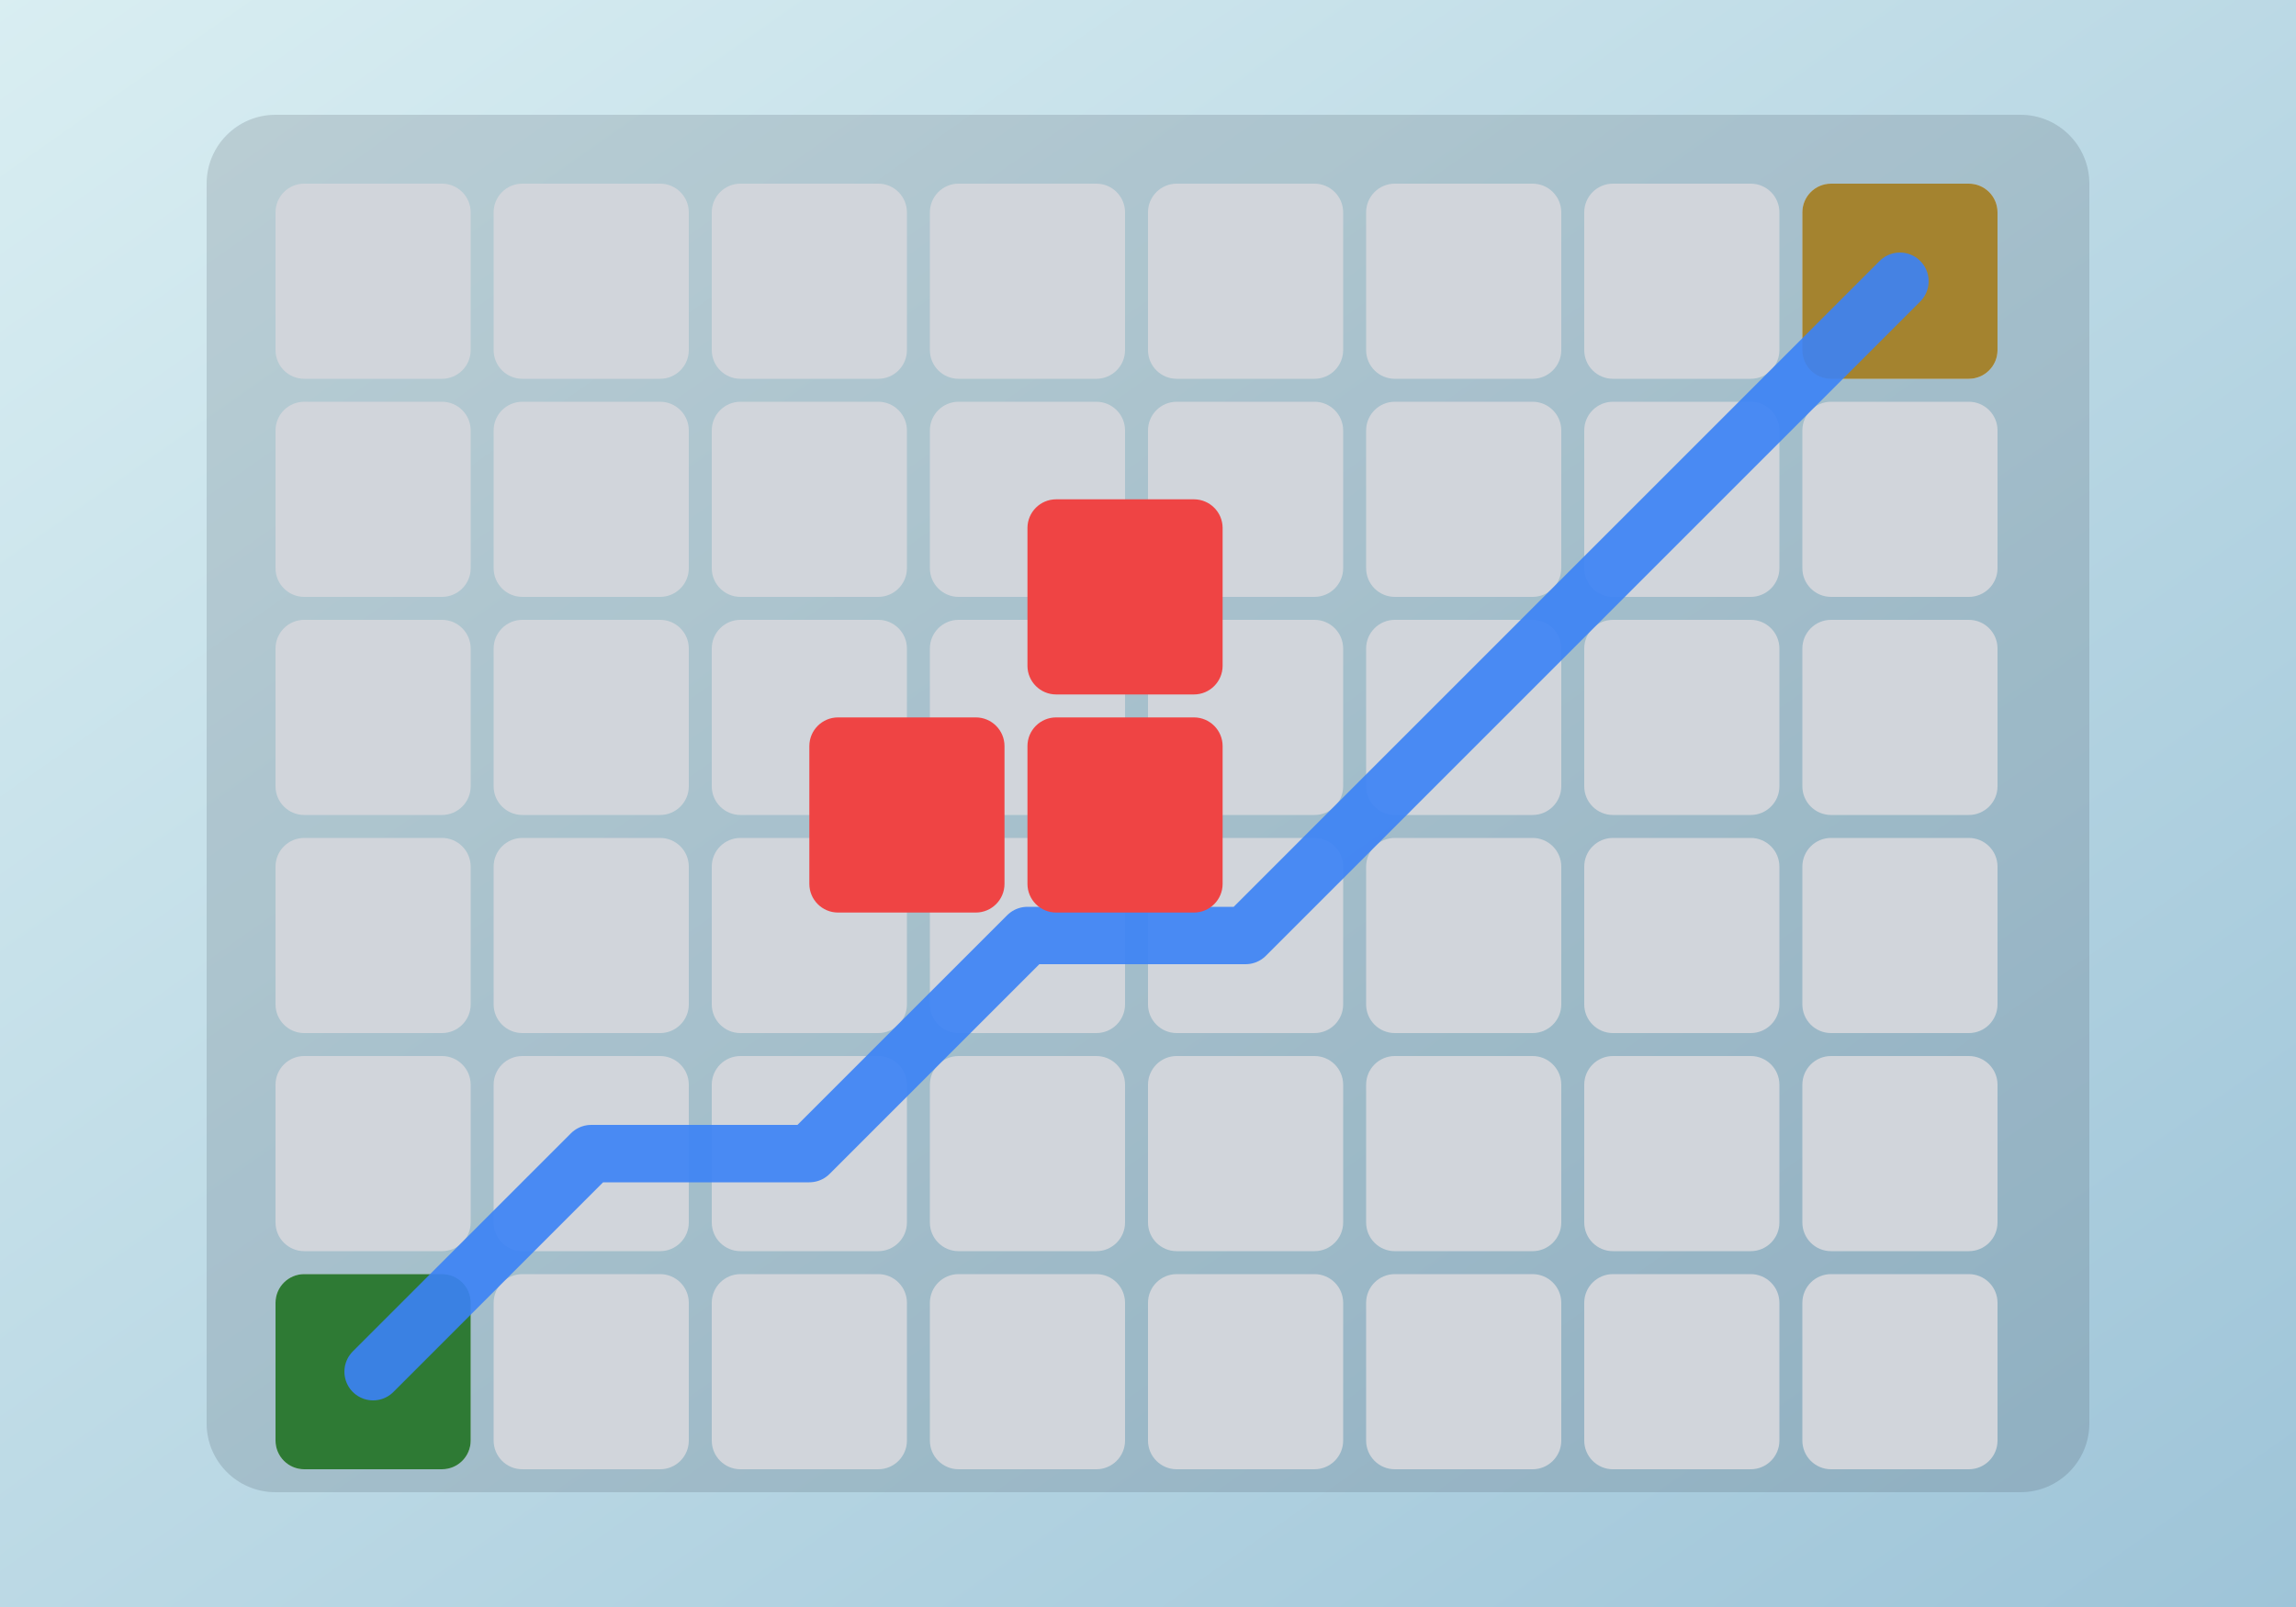
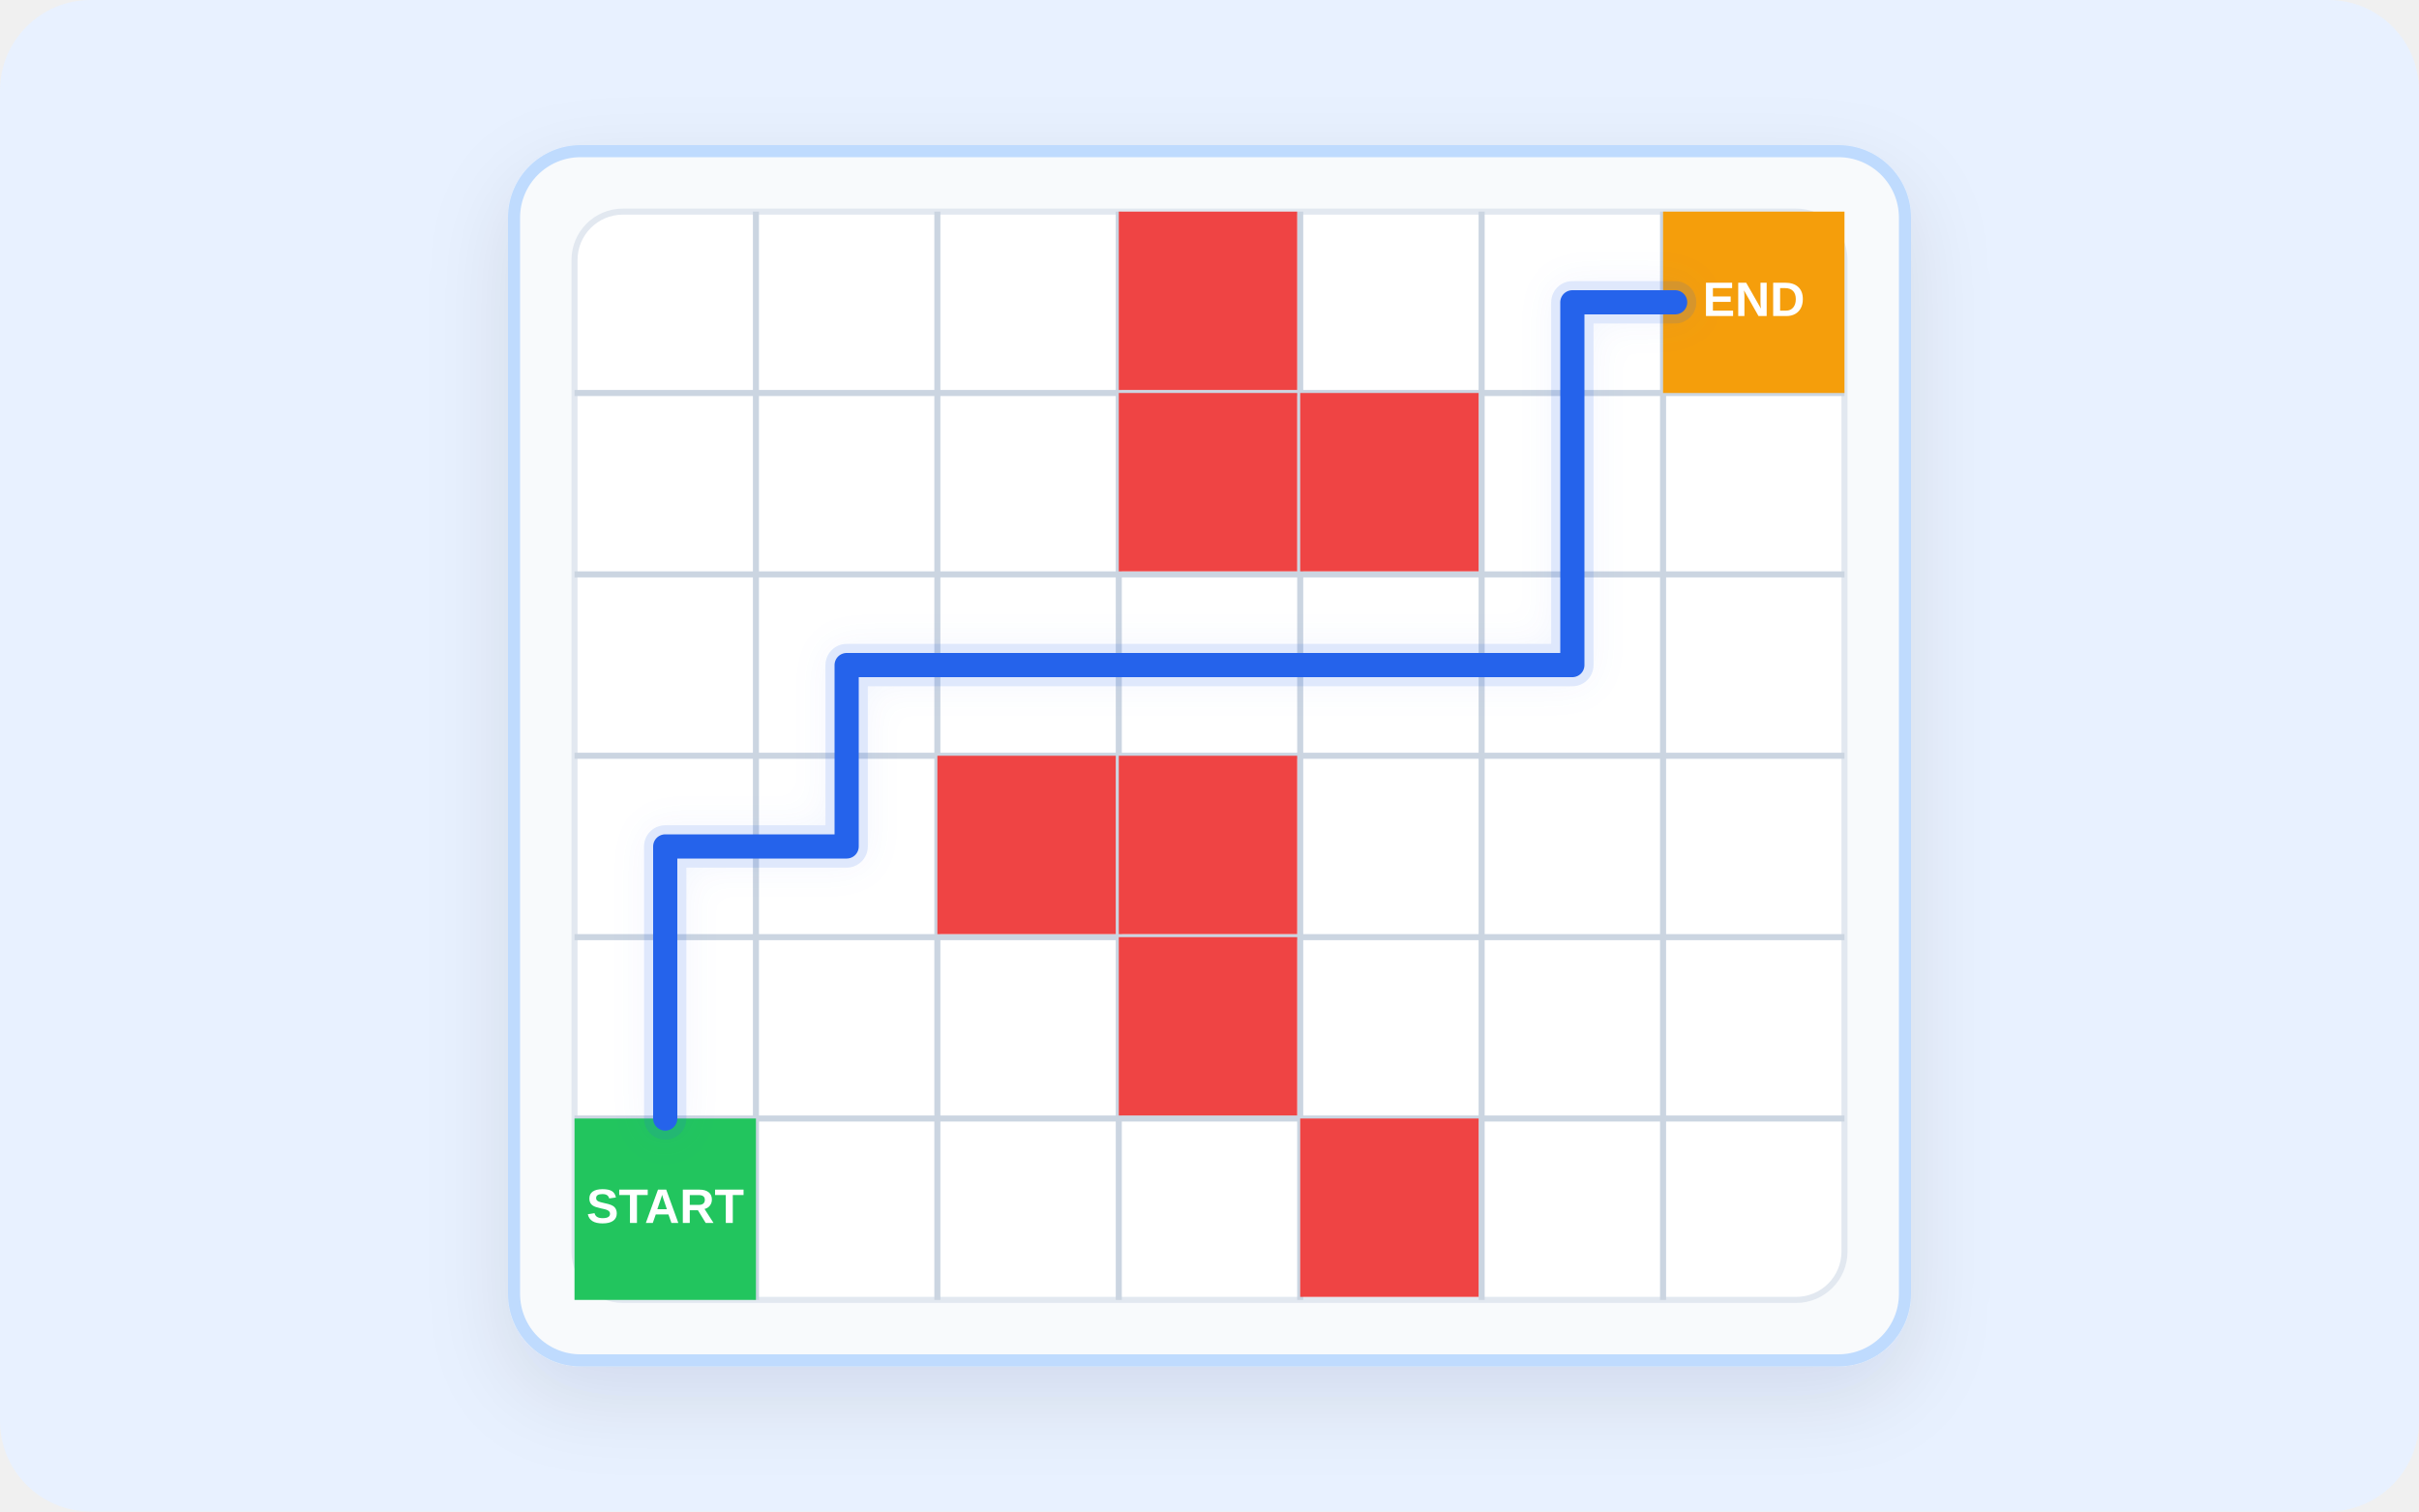
- <svg xmlns="http://www.w3.org/2000/svg" viewBox="0 0 400 280" role="img" aria-label="A star board preview">
+ <svg xmlns="http://www.w3.org/2000/svg" width="800" height="500" viewBox="0 0 800 500" fill="none">
+   <rect width="800" height="500" rx="30" fill="#E8F1FF" />
  <defs>
-     <linearGradient id="bg" x1="0" y1="0" x2="1" y2="1">
-       <stop offset="0%" stop-color="#d9eef2" />
-       <stop offset="100%" stop-color="#9ec4d8" />
-     </linearGradient>
+     <filter id="softShadow" x="-20%" y="-20%" width="140%" height="140%">
+       <feDropShadow dx="0" dy="10" stdDeviation="14" flood-color="#0F172A" flood-opacity="0.10" />
+     </filter>
+     <filter id="pathGlow">
+       <feDropShadow dx="0" dy="0" stdDeviation="6" flood-color="#2563EB" flood-opacity="0.35" />
+     </filter>
  </defs>
-   <rect width="400" height="280" fill="url(#bg)" />
-   <g transform="translate(36 20)">
-     <rect x="0" y="0" width="328" height="240" rx="12" fill="#1f2937" opacity="0.15" />
-     <g transform="translate(12 12)">
-       <g fill="#d1d5db">
-         <rect x="0" y="0" width="34" height="34" rx="5" />
-         <rect x="38" y="0" width="34" height="34" rx="5" />
-         <rect x="76" y="0" width="34" height="34" rx="5" />
-         <rect x="114" y="0" width="34" height="34" rx="5" />
-         <rect x="152" y="0" width="34" height="34" rx="5" />
-         <rect x="190" y="0" width="34" height="34" rx="5" />
-         <rect x="228" y="0" width="34" height="34" rx="5" />
-         <rect x="266" y="0" width="34" height="34" rx="5" />
-       </g>
-       <g fill="#d1d5db" transform="translate(0,38)">
-         <rect x="0" y="0" width="34" height="34" rx="5" />
-         <rect x="38" y="0" width="34" height="34" rx="5" />
-         <rect x="76" y="0" width="34" height="34" rx="5" />
-         <rect x="114" y="0" width="34" height="34" rx="5" />
-         <rect x="152" y="0" width="34" height="34" rx="5" />
-         <rect x="190" y="0" width="34" height="34" rx="5" />
-         <rect x="228" y="0" width="34" height="34" rx="5" />
-         <rect x="266" y="0" width="34" height="34" rx="5" />
-       </g>
-       <g fill="#d1d5db" transform="translate(0,76)">
-         <rect x="0" y="0" width="34" height="34" rx="5" />
-         <rect x="38" y="0" width="34" height="34" rx="5" />
-         <rect x="76" y="0" width="34" height="34" rx="5" />
-         <rect x="114" y="0" width="34" height="34" rx="5" />
-         <rect x="152" y="0" width="34" height="34" rx="5" />
-         <rect x="190" y="0" width="34" height="34" rx="5" />
-         <rect x="228" y="0" width="34" height="34" rx="5" />
-         <rect x="266" y="0" width="34" height="34" rx="5" />
-       </g>
-       <g fill="#d1d5db" transform="translate(0,114)">
-         <rect x="0" y="0" width="34" height="34" rx="5" />
-         <rect x="38" y="0" width="34" height="34" rx="5" />
-         <rect x="76" y="0" width="34" height="34" rx="5" />
-         <rect x="114" y="0" width="34" height="34" rx="5" />
-         <rect x="152" y="0" width="34" height="34" rx="5" />
-         <rect x="190" y="0" width="34" height="34" rx="5" />
-         <rect x="228" y="0" width="34" height="34" rx="5" />
-         <rect x="266" y="0" width="34" height="34" rx="5" />
-       </g>
-       <g fill="#d1d5db" transform="translate(0,152)">
-         <rect x="0" y="0" width="34" height="34" rx="5" />
-         <rect x="38" y="0" width="34" height="34" rx="5" />
-         <rect x="76" y="0" width="34" height="34" rx="5" />
-         <rect x="114" y="0" width="34" height="34" rx="5" />
-         <rect x="152" y="0" width="34" height="34" rx="5" />
-         <rect x="190" y="0" width="34" height="34" rx="5" />
-         <rect x="228" y="0" width="34" height="34" rx="5" />
-         <rect x="266" y="0" width="34" height="34" rx="5" />
-       </g>
-       <g fill="#d1d5db" transform="translate(0,190)">
-         <rect x="0" y="0" width="34" height="34" rx="5" />
-         <rect x="38" y="0" width="34" height="34" rx="5" />
-         <rect x="76" y="0" width="34" height="34" rx="5" />
-         <rect x="114" y="0" width="34" height="34" rx="5" />
-         <rect x="152" y="0" width="34" height="34" rx="5" />
-         <rect x="190" y="0" width="34" height="34" rx="5" />
-         <rect x="228" y="0" width="34" height="34" rx="5" />
-         <rect x="266" y="0" width="34" height="34" rx="5" />
-       </g>
-       <rect x="0" y="190" width="34" height="34" rx="5" fill="#2e7a34" />
-       <rect x="266" y="0" width="34" height="34" rx="5" fill="#a4832f" />
-       <polyline points="17,207 55,169 93,169 131,131 169,131 207,93 245,55 283,17" fill="none" stroke="#3b82f6" stroke-width="10" stroke-linecap="round" stroke-linejoin="round" opacity="0.9" />
-       <rect x="93" y="93" width="34" height="34" rx="5" fill="#ef4444" />
-       <rect x="131" y="93" width="34" height="34" rx="5" fill="#ef4444" />
-       <rect x="131" y="55" width="34" height="34" rx="5" fill="#ef4444" />
-     </g>
+   <rect x="170" y="50" width="460" height="400" rx="22" fill="#F8FAFC" stroke="#BFDBFE" stroke-width="4" filter="url(#softShadow)" />
+   <rect x="190" y="70" width="420" height="360" rx="16" fill="#FFFFFF" stroke="#E2E8F0" stroke-width="2" />
+   <g stroke="#CBD5E1" stroke-width="2">
+     <path d="M250 70V430" />
+     <path d="M310 70V430" />
+     <path d="M370 70V430" />
+     <path d="M430 70V430" />
+     <path d="M490 70V430" />
+     <path d="M550 70V430" />
+     <path d="M190 130H610" />
+     <path d="M190 190H610" />
+     <path d="M190 250H610" />
+     <path d="M190 310H610" />
+     <path d="M190 370H610" />
  </g>
+   <rect x="190" y="370" width="60" height="60" fill="#22C55E" />
+   <text x="220" y="400" font-family="Arial" font-size="16" font-weight="700" text-anchor="middle" dominant-baseline="middle" fill="white">START</text>
+   <rect x="550" y="70" width="60" height="60" fill="#F59E0B" />
+   <text x="580" y="100" font-family="Arial" font-size="16" font-weight="700" text-anchor="middle" dominant-baseline="middle" fill="white">END</text>
+   <rect x="370" y="70" width="59" height="59" fill="#EF4444" />
+   <rect x="370" y="130" width="59" height="59" fill="#EF4444" />
+   <rect x="370" y="250" width="59" height="59" fill="#EF4444" />
+   <rect x="370" y="310" width="59" height="59" fill="#EF4444" />
+   <rect x="310" y="250" width="59" height="59" fill="#EF4444" />
+   <rect x="430" y="130" width="59" height="59" fill="#EF4444" />
+   <rect x="430" y="370" width="59" height="59" fill="#EF4444" />
+   <polyline points="       220,370       220,340       220,280       280,280       280,220       340,220       340,220       400,220       460,220       520,220       520,120       520,100       554,100     " fill="none" stroke="#2563EB" stroke-width="14" stroke-linecap="round" stroke-linejoin="round" opacity="0.15" filter="url(#pathGlow)" />
+   <polyline points="       220,370       220,340       220,280       280,280       280,220       340,220       340,220       400,220       460,220       520,220       520,120       520,100       554,100     " fill="none" stroke="#2563EB" stroke-width="8" stroke-linecap="round" stroke-linejoin="round" />
</svg>
